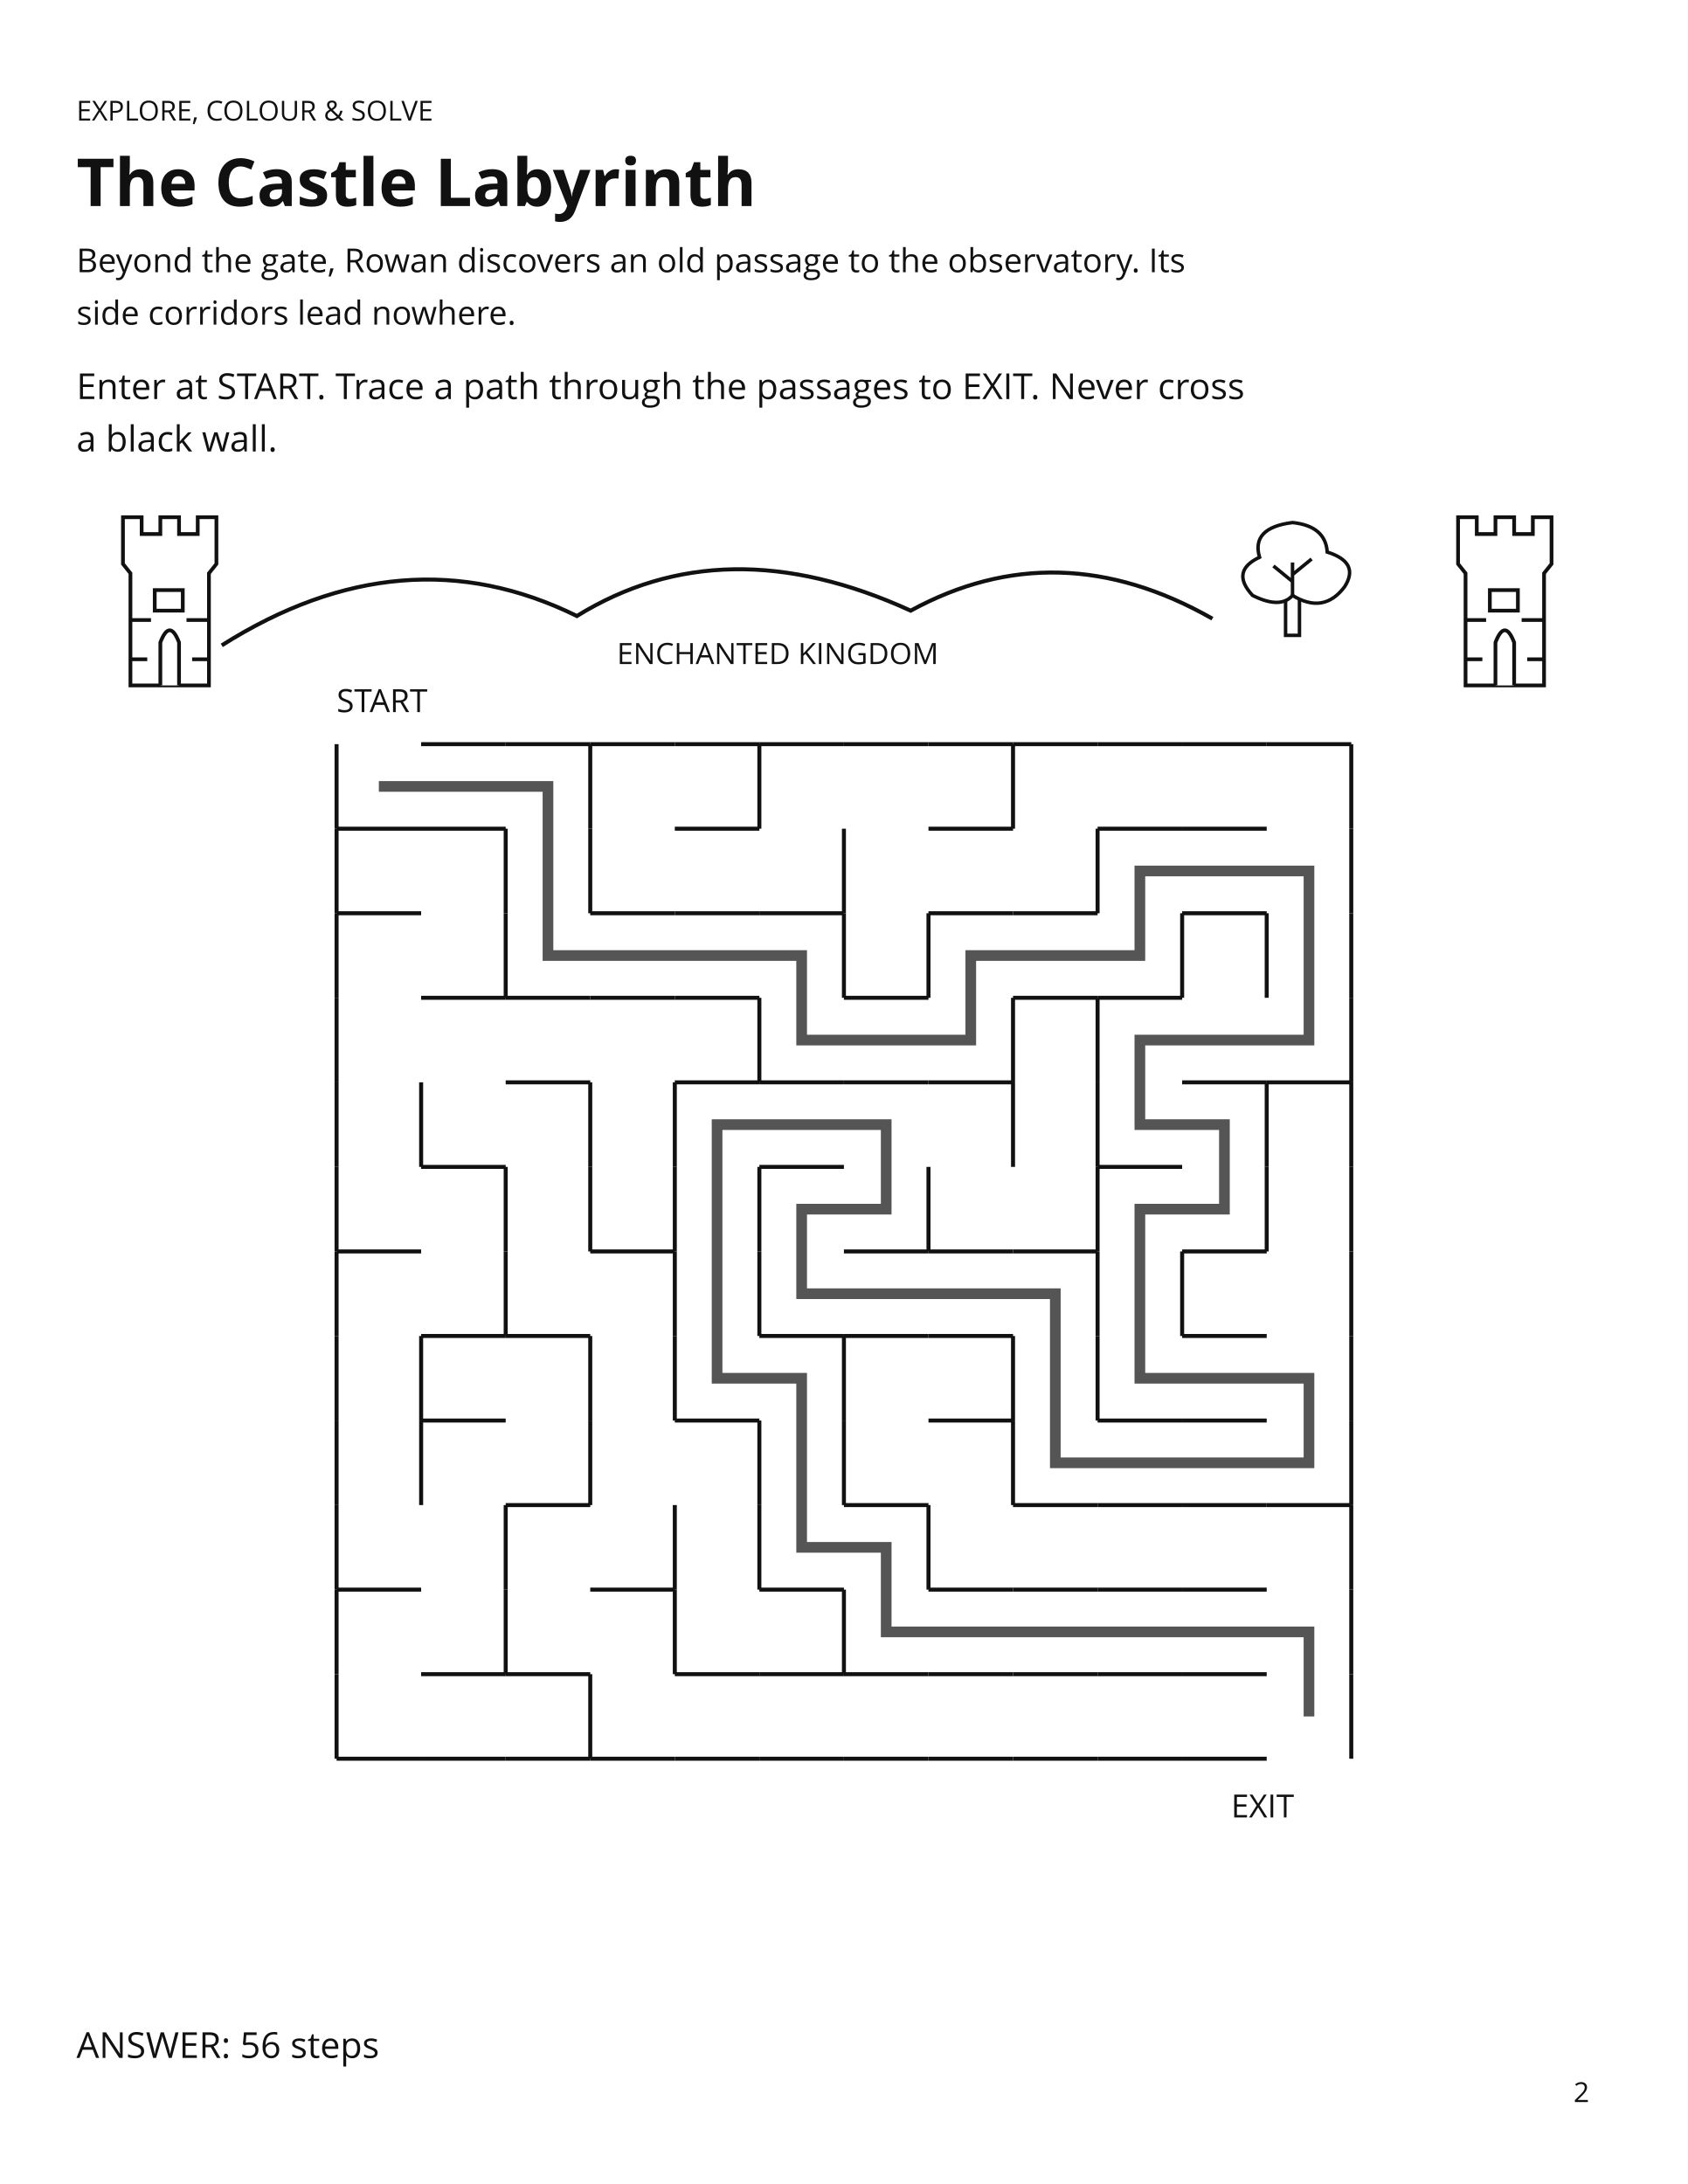
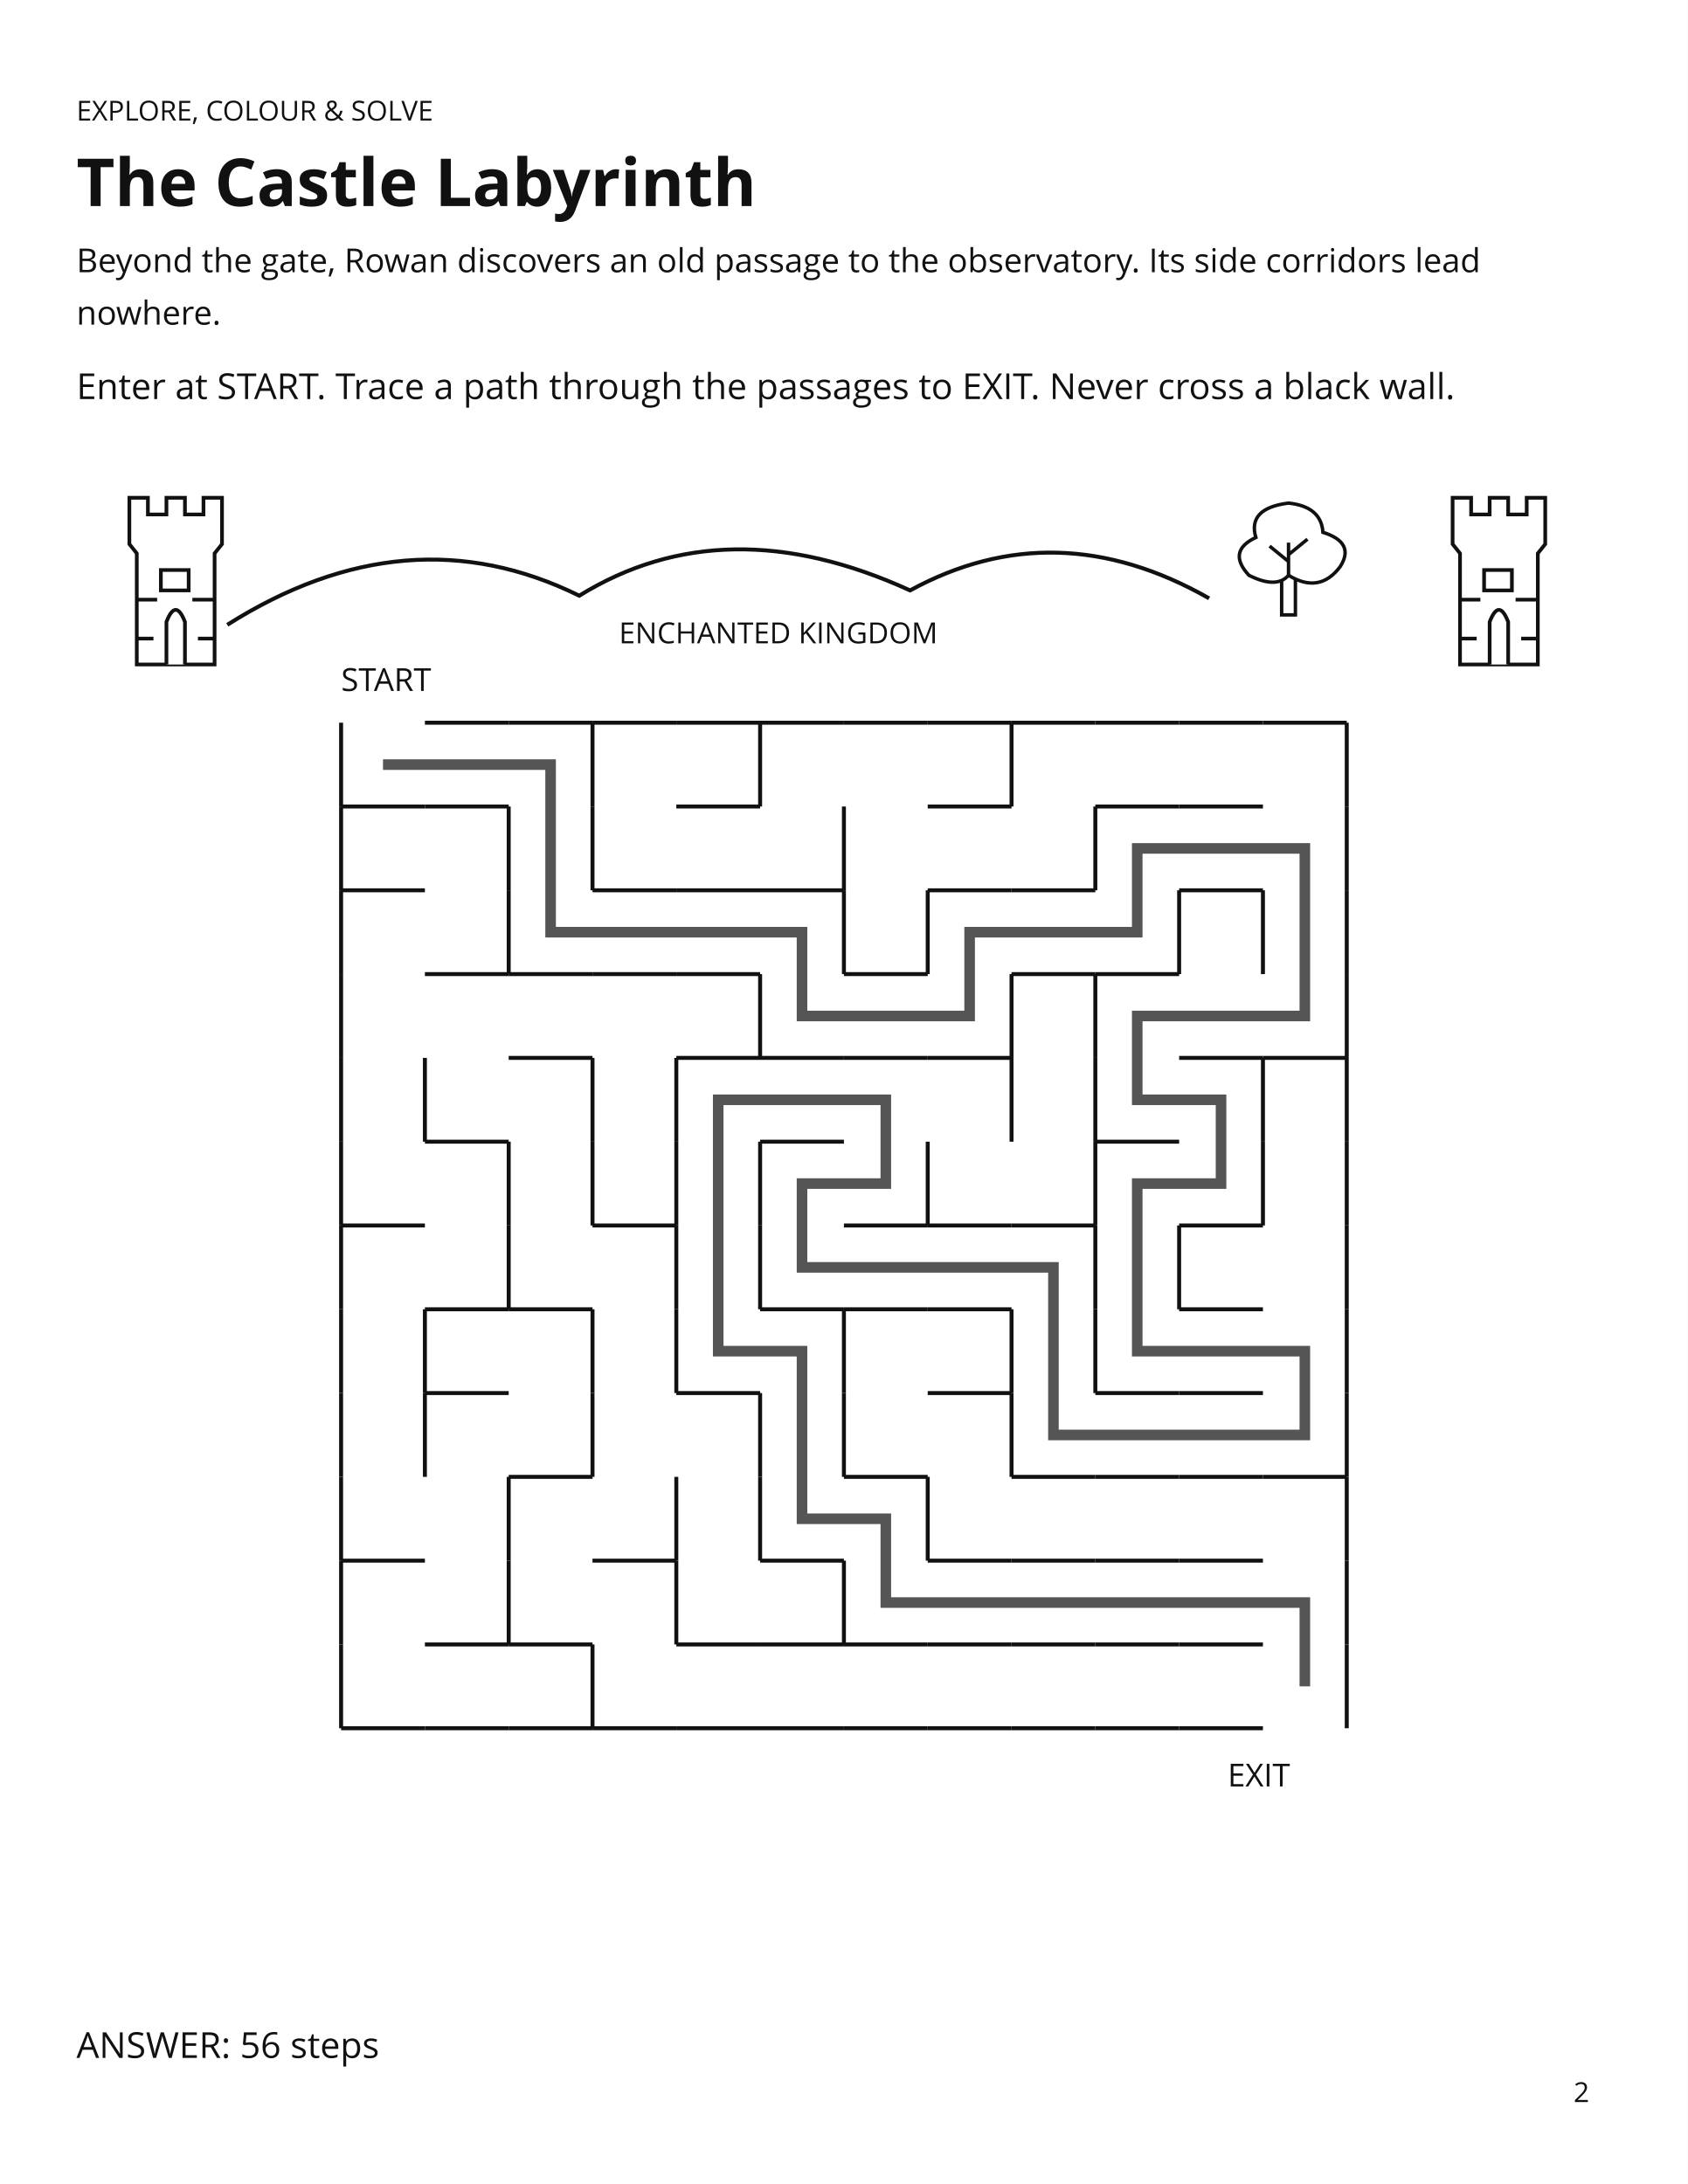
<svg xmlns="http://www.w3.org/2000/svg" width="8.5in" height="11in" viewBox="0 0 612 792" role="img" aria-label="The Castle Labyrinth">
  <rect width="100%" height="100%" fill="white" />
  <g transform="translate(27.72 27.72)">
    <text x="0" y="16" font-family="Open Sans, sans-serif" font-size="10" fill="#111" stroke="none">EXPLORE, COLOUR &amp; SOLVE</text>
    <text x="0" y="47" font-family="Open Sans, sans-serif" font-size="24" fill="#111" stroke="none" font-weight="bold">The Castle Labyrinth</text>
-     <text x="0" y="71" font-family="Open Sans, sans-serif" font-size="12" fill="#111" stroke="none">Beyond the gate, Rowan discovers an old passage to the observatory. Its</text>
-     <text x="0" y="90" font-family="Open Sans, sans-serif" font-size="12" fill="#111" stroke="none">side corridors lead nowhere.</text>
-     <text x="0" y="117" font-family="Open Sans, sans-serif" font-size="13" fill="#111" stroke="none">Enter at START. Trace a path through the passages to EXIT. Never cross</text>
-     <text x="0" y="136" font-family="Open Sans, sans-serif" font-size="13" fill="#111" stroke="none">a black wall.</text>
-     <g transform="translate(12.0231 155) scale(0.9682069)">
+     <text x="0" y="71" font-family="Open Sans, sans-serif" font-size="12" fill="#111" stroke="none">Beyond the gate, Rowan discovers an old passage to the observatory. Its side corridors lead</text>
+     <text x="0" y="90" font-family="Open Sans, sans-serif" font-size="12" fill="#111" stroke="none">nowhere.</text>
+     <text x="0" y="117" font-family="Open Sans, sans-serif" font-size="13" fill="#111" stroke="none">Enter at START. Trace a path through the passages to EXIT. Never cross a black wall.</text>
+     <g transform="translate(14.39379 148) scale(0.9595862)">
      <g data-layer="artwork">
        <g transform="translate(5 5) scale(0.7)" fill="white" stroke="#111" stroke-width="2">
          <path d="M0 25V0H10V9H20V0H30V9H40V0H50V25L46 30V90H4V30Z" />
          <path d="M20 90V67Q25 54 30 67V90M17 39V50H32V39ZM4 55H15M34 55H46M4 76H13M37 76H46" />
        </g>
        <g transform="translate(505 5) scale(0.7)" fill="white" stroke="#111" stroke-width="2">
          <path d="M0 25V0H10V9H20V0H30V9H40V0H50V25L46 30V90H4V30Z" />
          <path d="M20 90V67Q25 54 30 67V90M17 39V50H32V39ZM4 55H15M34 55H46M4 76H13M37 76H46" />
        </g>
        <g transform="translate(443 7) scale(0.65)" fill="white" stroke="#111" stroke-width="2">
          <path d="M-4 40V65H4V40" />
          <path d="M0 0Q-24 3-19 20Q-36 28-23 42Q-7 50 0 42Q18 53 30 37Q39 23 20 17Q19 2 0 0Z" />
          <path d="M0 42V23M0 34L-11 25M0 30L11 21" />
        </g>
        <path d="M42 53Q110 10 175 42Q230 8 300 40Q355 10 413 43" fill="none" stroke="#111" stroke-width="1.5" />
        <text x="190" y="60" font-family="Open Sans, sans-serif" font-size="11" fill="#111" stroke="none">ENCHANTED KINGDOM</text>
      </g>
      <g data-layer="puzzle" fill="none" stroke="#111" stroke-width="1.5">
        <text x="85" y="78" font-family="Open Sans, sans-serif" font-size="12" fill="#111" stroke="none">START</text>
        <text x="420" y="492" font-family="Open Sans, sans-serif" font-size="12" fill="#111" stroke="none">EXIT</text>
        <path d="M85 90L85 121.667" />
        <path d="M85 121.667L116.667 121.667" />
        <path d="M116.667 90L148.333 90" />
        <path d="M116.667 121.667L148.333 121.667" />
        <path d="M148.333 90L180 90" />
        <path d="M180 90L180 121.667" />
        <path d="M180 90L211.667 90" />
        <path d="M211.667 90L243.333 90" />
        <path d="M243.333 90L243.333 121.667" />
        <path d="M211.667 121.667L243.333 121.667" />
        <path d="M243.333 90L275 90" />
        <path d="M275 90L306.667 90" />
        <path d="M306.667 90L338.333 90" />
        <path d="M338.333 90L338.333 121.667" />
        <path d="M306.667 121.667L338.333 121.667" />
        <path d="M338.333 90L370 90" />
        <path d="M370 90L401.667 90" />
        <path d="M370 121.667L401.667 121.667" />
        <path d="M401.667 90L433.333 90" />
        <path d="M401.667 121.667L433.333 121.667" />
        <path d="M433.333 90L465 90" />
        <path d="M465 90L465 121.667" />
        <path d="M85 121.667L85 153.333" />
        <path d="M85 153.333L116.667 153.333" />
        <path d="M148.333 121.667L148.333 153.333" />
        <path d="M180 121.667L180 153.333" />
        <path d="M180 153.333L211.667 153.333" />
        <path d="M211.667 153.333L243.333 153.333" />
        <path d="M275 121.667L275 153.333" />
        <path d="M243.333 153.333L275 153.333" />
        <path d="M306.667 153.333L338.333 153.333" />
        <path d="M370 121.667L370 153.333" />
        <path d="M338.333 153.333L370 153.333" />
        <path d="M401.667 153.333L433.333 153.333" />
        <path d="M465 121.667L465 153.333" />
        <path d="M85 153.333L85 185" />
        <path d="M148.333 153.333L148.333 185" />
        <path d="M116.667 185L148.333 185" />
        <path d="M148.333 185L180 185" />
        <path d="M180 185L211.667 185" />
        <path d="M211.667 185L243.333 185" />
        <path d="M275 153.333L275 185" />
        <path d="M306.667 153.333L306.667 185" />
        <path d="M275 185L306.667 185" />
        <path d="M338.333 185L370 185" />
        <path d="M401.667 153.333L401.667 185" />
        <path d="M370 185L401.667 185" />
        <path d="M433.333 153.333L433.333 185" />
        <path d="M465 153.333L465 185" />
        <path d="M85 185L85 216.667" />
        <path d="M148.333 216.667L180 216.667" />
        <path d="M243.333 185L243.333 216.667" />
        <path d="M211.667 216.667L243.333 216.667" />
        <path d="M243.333 216.667L275 216.667" />
        <path d="M275 216.667L306.667 216.667" />
        <path d="M338.333 185L338.333 216.667" />
        <path d="M306.667 216.667L338.333 216.667" />
        <path d="M370 185L370 216.667" />
        <path d="M401.667 216.667L433.333 216.667" />
        <path d="M465 185L465 216.667" />
        <path d="M433.333 216.667L465 216.667" />
        <path d="M85 216.667L85 248.333" />
        <path d="M116.667 216.667L116.667 248.333" />
        <path d="M116.667 248.333L148.333 248.333" />
        <path d="M180 216.667L180 248.333" />
        <path d="M211.667 216.667L211.667 248.333" />
        <path d="M243.333 248.333L275 248.333" />
        <path d="M338.333 216.667L338.333 248.333" />
        <path d="M370 216.667L370 248.333" />
        <path d="M370 248.333L401.667 248.333" />
        <path d="M433.333 216.667L433.333 248.333" />
        <path d="M465 216.667L465 248.333" />
        <path d="M85 248.333L85 280" />
        <path d="M85 280L116.667 280" />
        <path d="M148.333 248.333L148.333 280" />
        <path d="M180 248.333L180 280" />
        <path d="M211.667 248.333L211.667 280" />
        <path d="M180 280L211.667 280" />
        <path d="M243.333 248.333L243.333 280" />
        <path d="M306.667 248.333L306.667 280" />
        <path d="M275 280L306.667 280" />
        <path d="M306.667 280L338.333 280" />
        <path d="M370 248.333L370 280" />
        <path d="M338.333 280L370 280" />
        <path d="M433.333 248.333L433.333 280" />
        <path d="M401.667 280L433.333 280" />
        <path d="M465 248.333L465 280" />
        <path d="M85 280L85 311.667" />
        <path d="M148.333 280L148.333 311.667" />
        <path d="M116.667 311.667L148.333 311.667" />
        <path d="M148.333 311.667L180 311.667" />
        <path d="M211.667 280L211.667 311.667" />
        <path d="M243.333 280L243.333 311.667" />
        <path d="M243.333 311.667L275 311.667" />
        <path d="M275 311.667L306.667 311.667" />
        <path d="M306.667 311.667L338.333 311.667" />
        <path d="M370 280L370 311.667" />
        <path d="M401.667 280L401.667 311.667" />
        <path d="M401.667 311.667L433.333 311.667" />
        <path d="M465 280L465 311.667" />
        <path d="M85 311.667L85 343.333" />
        <path d="M116.667 311.667L116.667 343.333" />
        <path d="M116.667 343.333L148.333 343.333" />
        <path d="M180 311.667L180 343.333" />
        <path d="M211.667 311.667L211.667 343.333" />
        <path d="M211.667 343.333L243.333 343.333" />
        <path d="M275 311.667L275 343.333" />
        <path d="M338.333 311.667L338.333 343.333" />
        <path d="M306.667 343.333L338.333 343.333" />
        <path d="M370 311.667L370 343.333" />
        <path d="M370 343.333L401.667 343.333" />
        <path d="M401.667 343.333L433.333 343.333" />
        <path d="M465 311.667L465 343.333" />
        <path d="M85 343.333L85 375" />
        <path d="M116.667 343.333L116.667 375" />
        <path d="M180 343.333L180 375" />
        <path d="M148.333 375L180 375" />
        <path d="M243.333 343.333L243.333 375" />
        <path d="M275 343.333L275 375" />
        <path d="M275 375L306.667 375" />
        <path d="M338.333 343.333L338.333 375" />
        <path d="M338.333 375L370 375" />
        <path d="M370 375L401.667 375" />
        <path d="M401.667 375L433.333 375" />
        <path d="M465 343.333L465 375" />
        <path d="M433.333 375L465 375" />
        <path d="M85 375L85 406.667" />
        <path d="M85 406.667L116.667 406.667" />
        <path d="M148.333 375L148.333 406.667" />
        <path d="M211.667 375L211.667 406.667" />
        <path d="M180 406.667L211.667 406.667" />
        <path d="M243.333 375L243.333 406.667" />
        <path d="M243.333 406.667L275 406.667" />
        <path d="M306.667 375L306.667 406.667" />
        <path d="M306.667 406.667L338.333 406.667" />
        <path d="M338.333 406.667L370 406.667" />
        <path d="M370 406.667L401.667 406.667" />
        <path d="M401.667 406.667L433.333 406.667" />
        <path d="M465 375L465 406.667" />
        <path d="M85 406.667L85 438.333" />
        <path d="M148.333 406.667L148.333 438.333" />
        <path d="M116.667 438.333L148.333 438.333" />
        <path d="M148.333 438.333L180 438.333" />
        <path d="M211.667 406.667L211.667 438.333" />
        <path d="M211.667 438.333L243.333 438.333" />
        <path d="M275 406.667L275 438.333" />
        <path d="M243.333 438.333L275 438.333" />
        <path d="M275 438.333L306.667 438.333" />
        <path d="M306.667 438.333L338.333 438.333" />
        <path d="M338.333 438.333L370 438.333" />
        <path d="M370 438.333L401.667 438.333" />
        <path d="M401.667 438.333L433.333 438.333" />
        <path d="M465 406.667L465 438.333" />
        <path d="M85 438.333L85 470" />
        <path d="M85 470L116.667 470" />
        <path d="M116.667 470L148.333 470" />
        <path d="M180 438.333L180 470" />
        <path d="M148.333 470L180 470" />
        <path d="M180 470L211.667 470" />
        <path d="M211.667 470L243.333 470" />
        <path d="M243.333 470L275 470" />
        <path d="M275 470L306.667 470" />
        <path d="M306.667 470L338.333 470" />
        <path d="M338.333 470L370 470" />
        <path d="M370 470L401.667 470" />
        <path d="M401.667 470L433.333 470" />
        <path d="M465 438.333L465 470" />
        <polyline points="100.833,105.833 132.5,105.833 164.167,105.833 164.167,137.5 164.167,169.167 195.833,169.167 227.5,169.167 259.167,169.167 259.167,200.833 290.833,200.833 322.5,200.833 322.5,169.167 354.167,169.167 385.833,169.167 385.833,137.5 417.5,137.5 449.167,137.5 449.167,169.167 449.167,200.833 417.5,200.833 385.833,200.833 385.833,232.5 417.5,232.5 417.5,264.167 385.833,264.167 385.833,295.833 385.833,327.5 417.5,327.5 449.167,327.5 449.167,359.167 417.5,359.167 385.833,359.167 354.167,359.167 354.167,327.5 354.167,295.833 322.5,295.833 290.833,295.833 259.167,295.833 259.167,264.167 290.833,264.167 290.833,232.5 259.167,232.5 227.5,232.5 227.5,264.167 227.5,295.833 227.5,327.5 259.167,327.5 259.167,359.167 259.167,390.833 290.833,390.833 290.833,422.5 322.5,422.5 354.167,422.5 385.833,422.5 417.5,422.5 449.167,422.5 449.167,454.167" stroke="#555" stroke-width="4" fill="none" />
      </g>
    </g>
    <text x="0" y="718.56" font-family="Open Sans, sans-serif" font-size="13" fill="#111" stroke="none">ANSWER: 56 steps</text>
    <text x="548.56" y="734.56" font-family="Open Sans, sans-serif" font-size="10" fill="#111" stroke="none" text-anchor="end">2</text>
  </g>
</svg>
